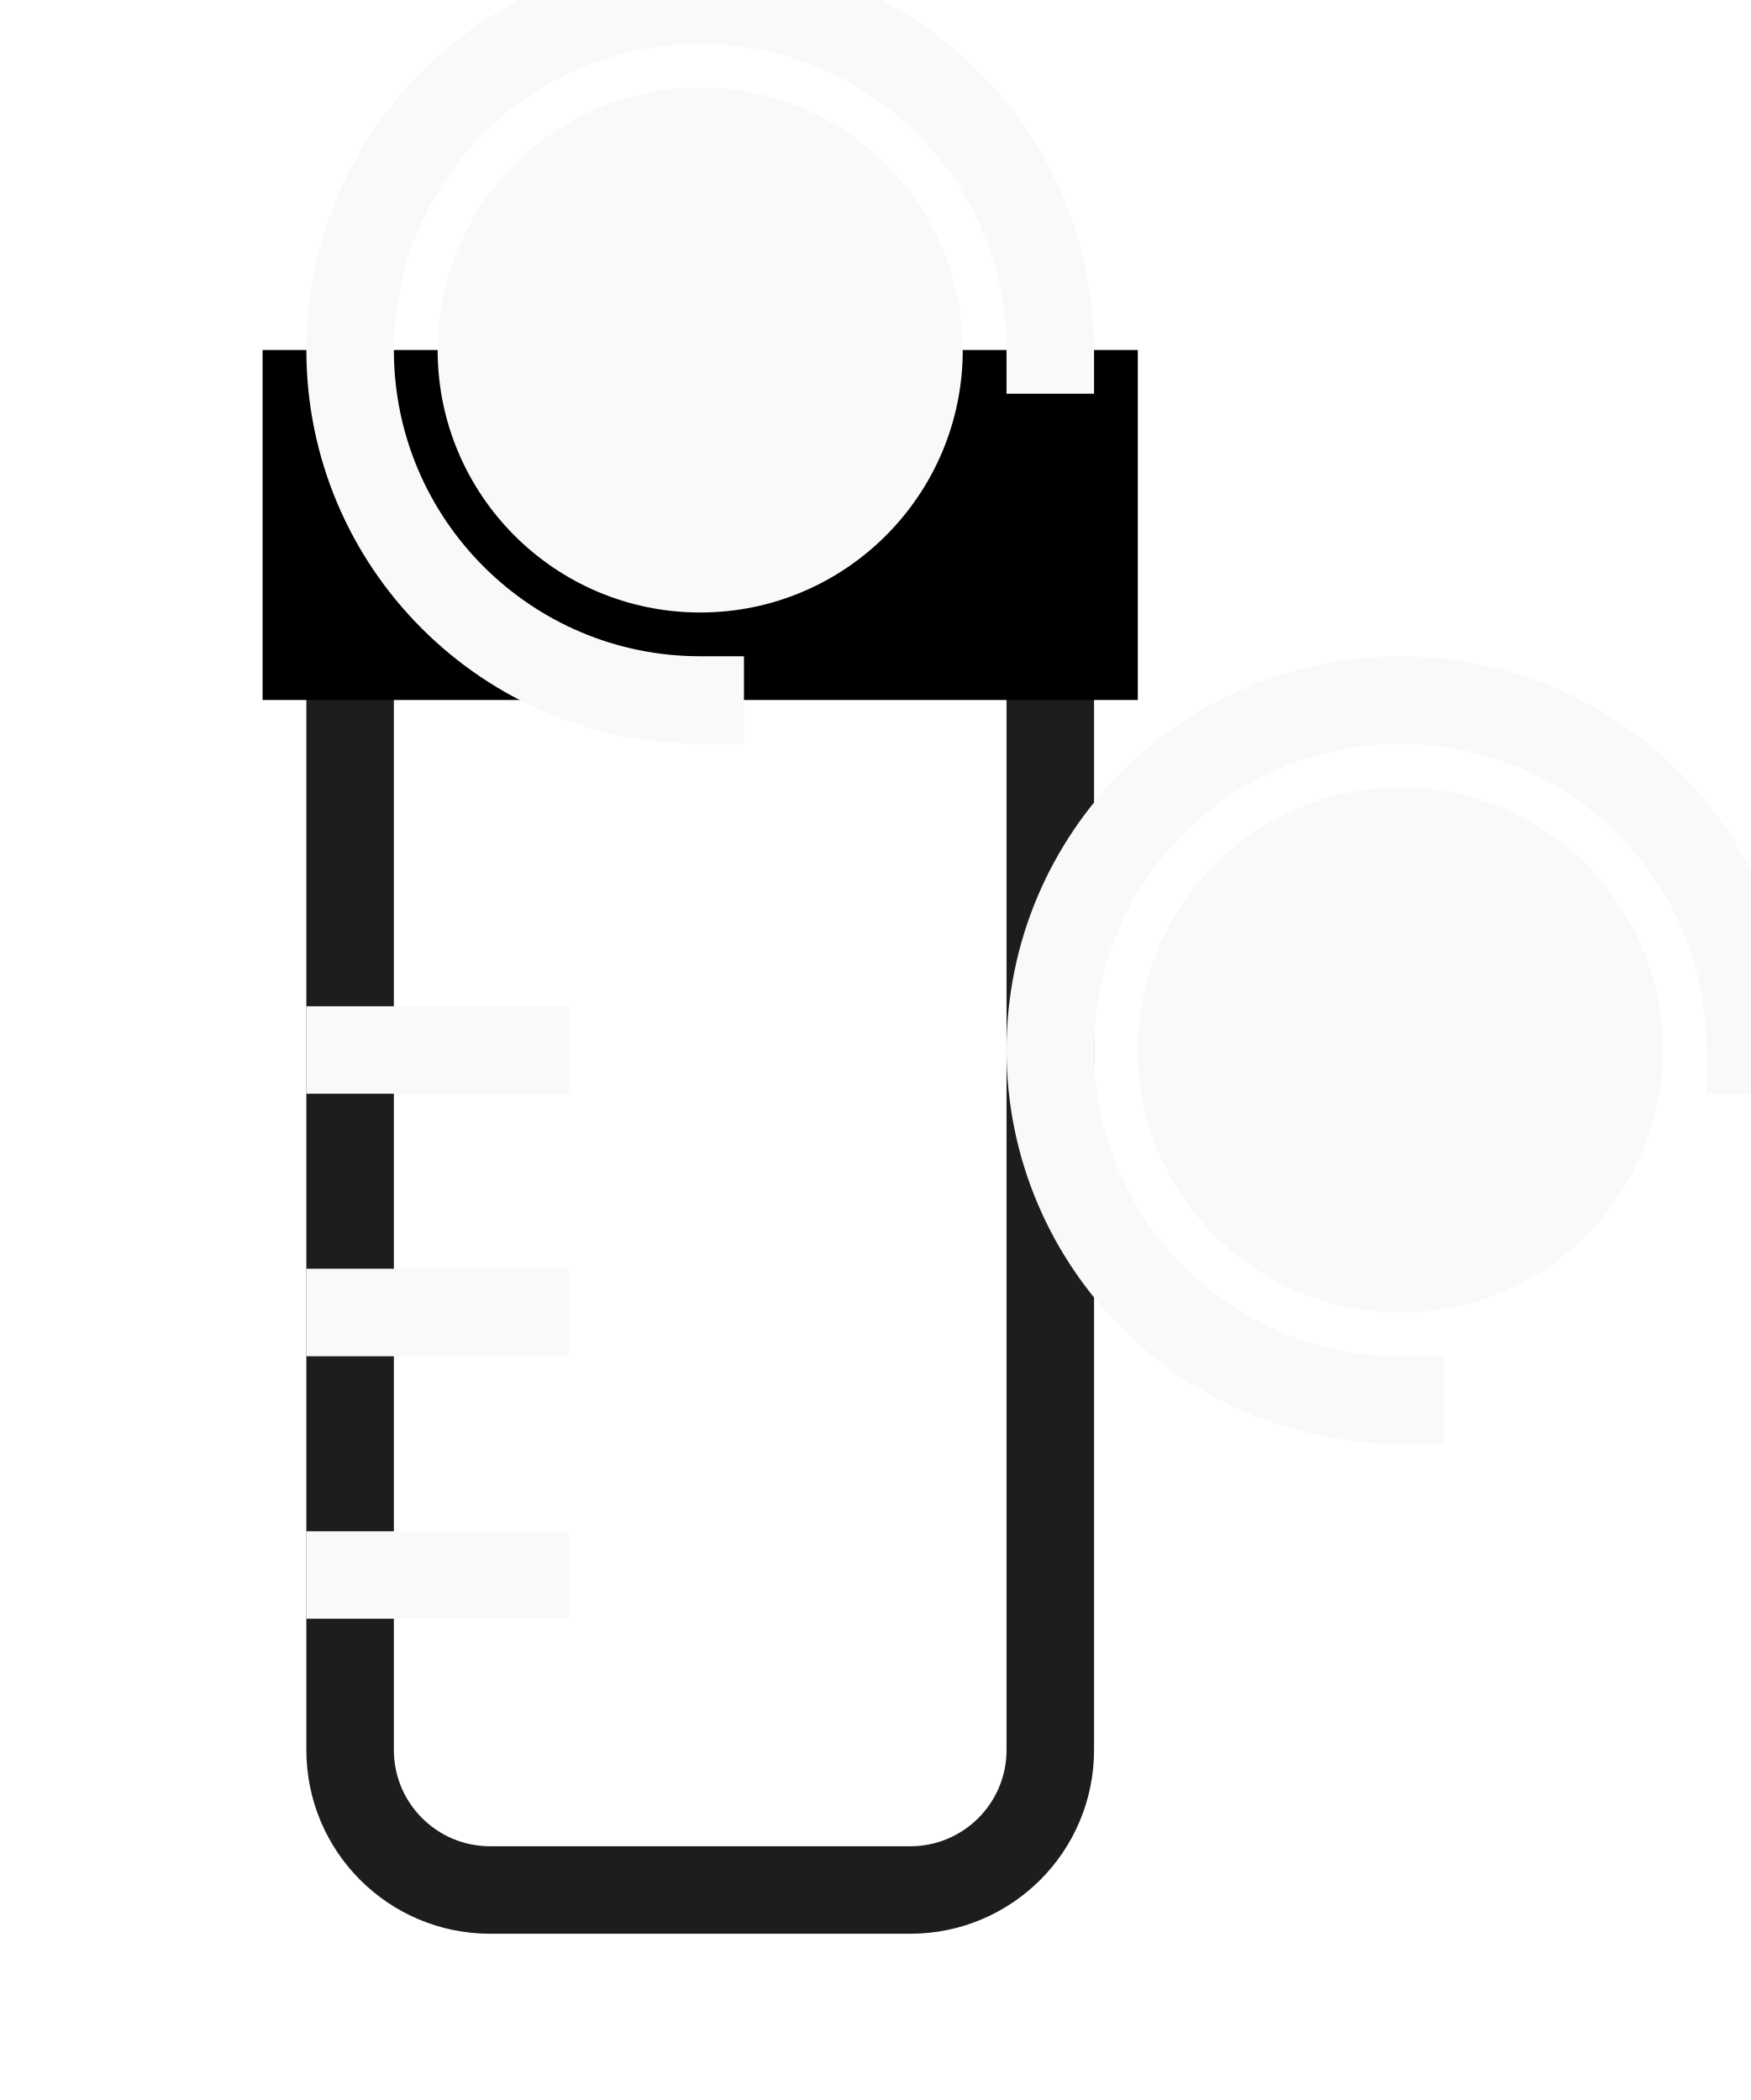
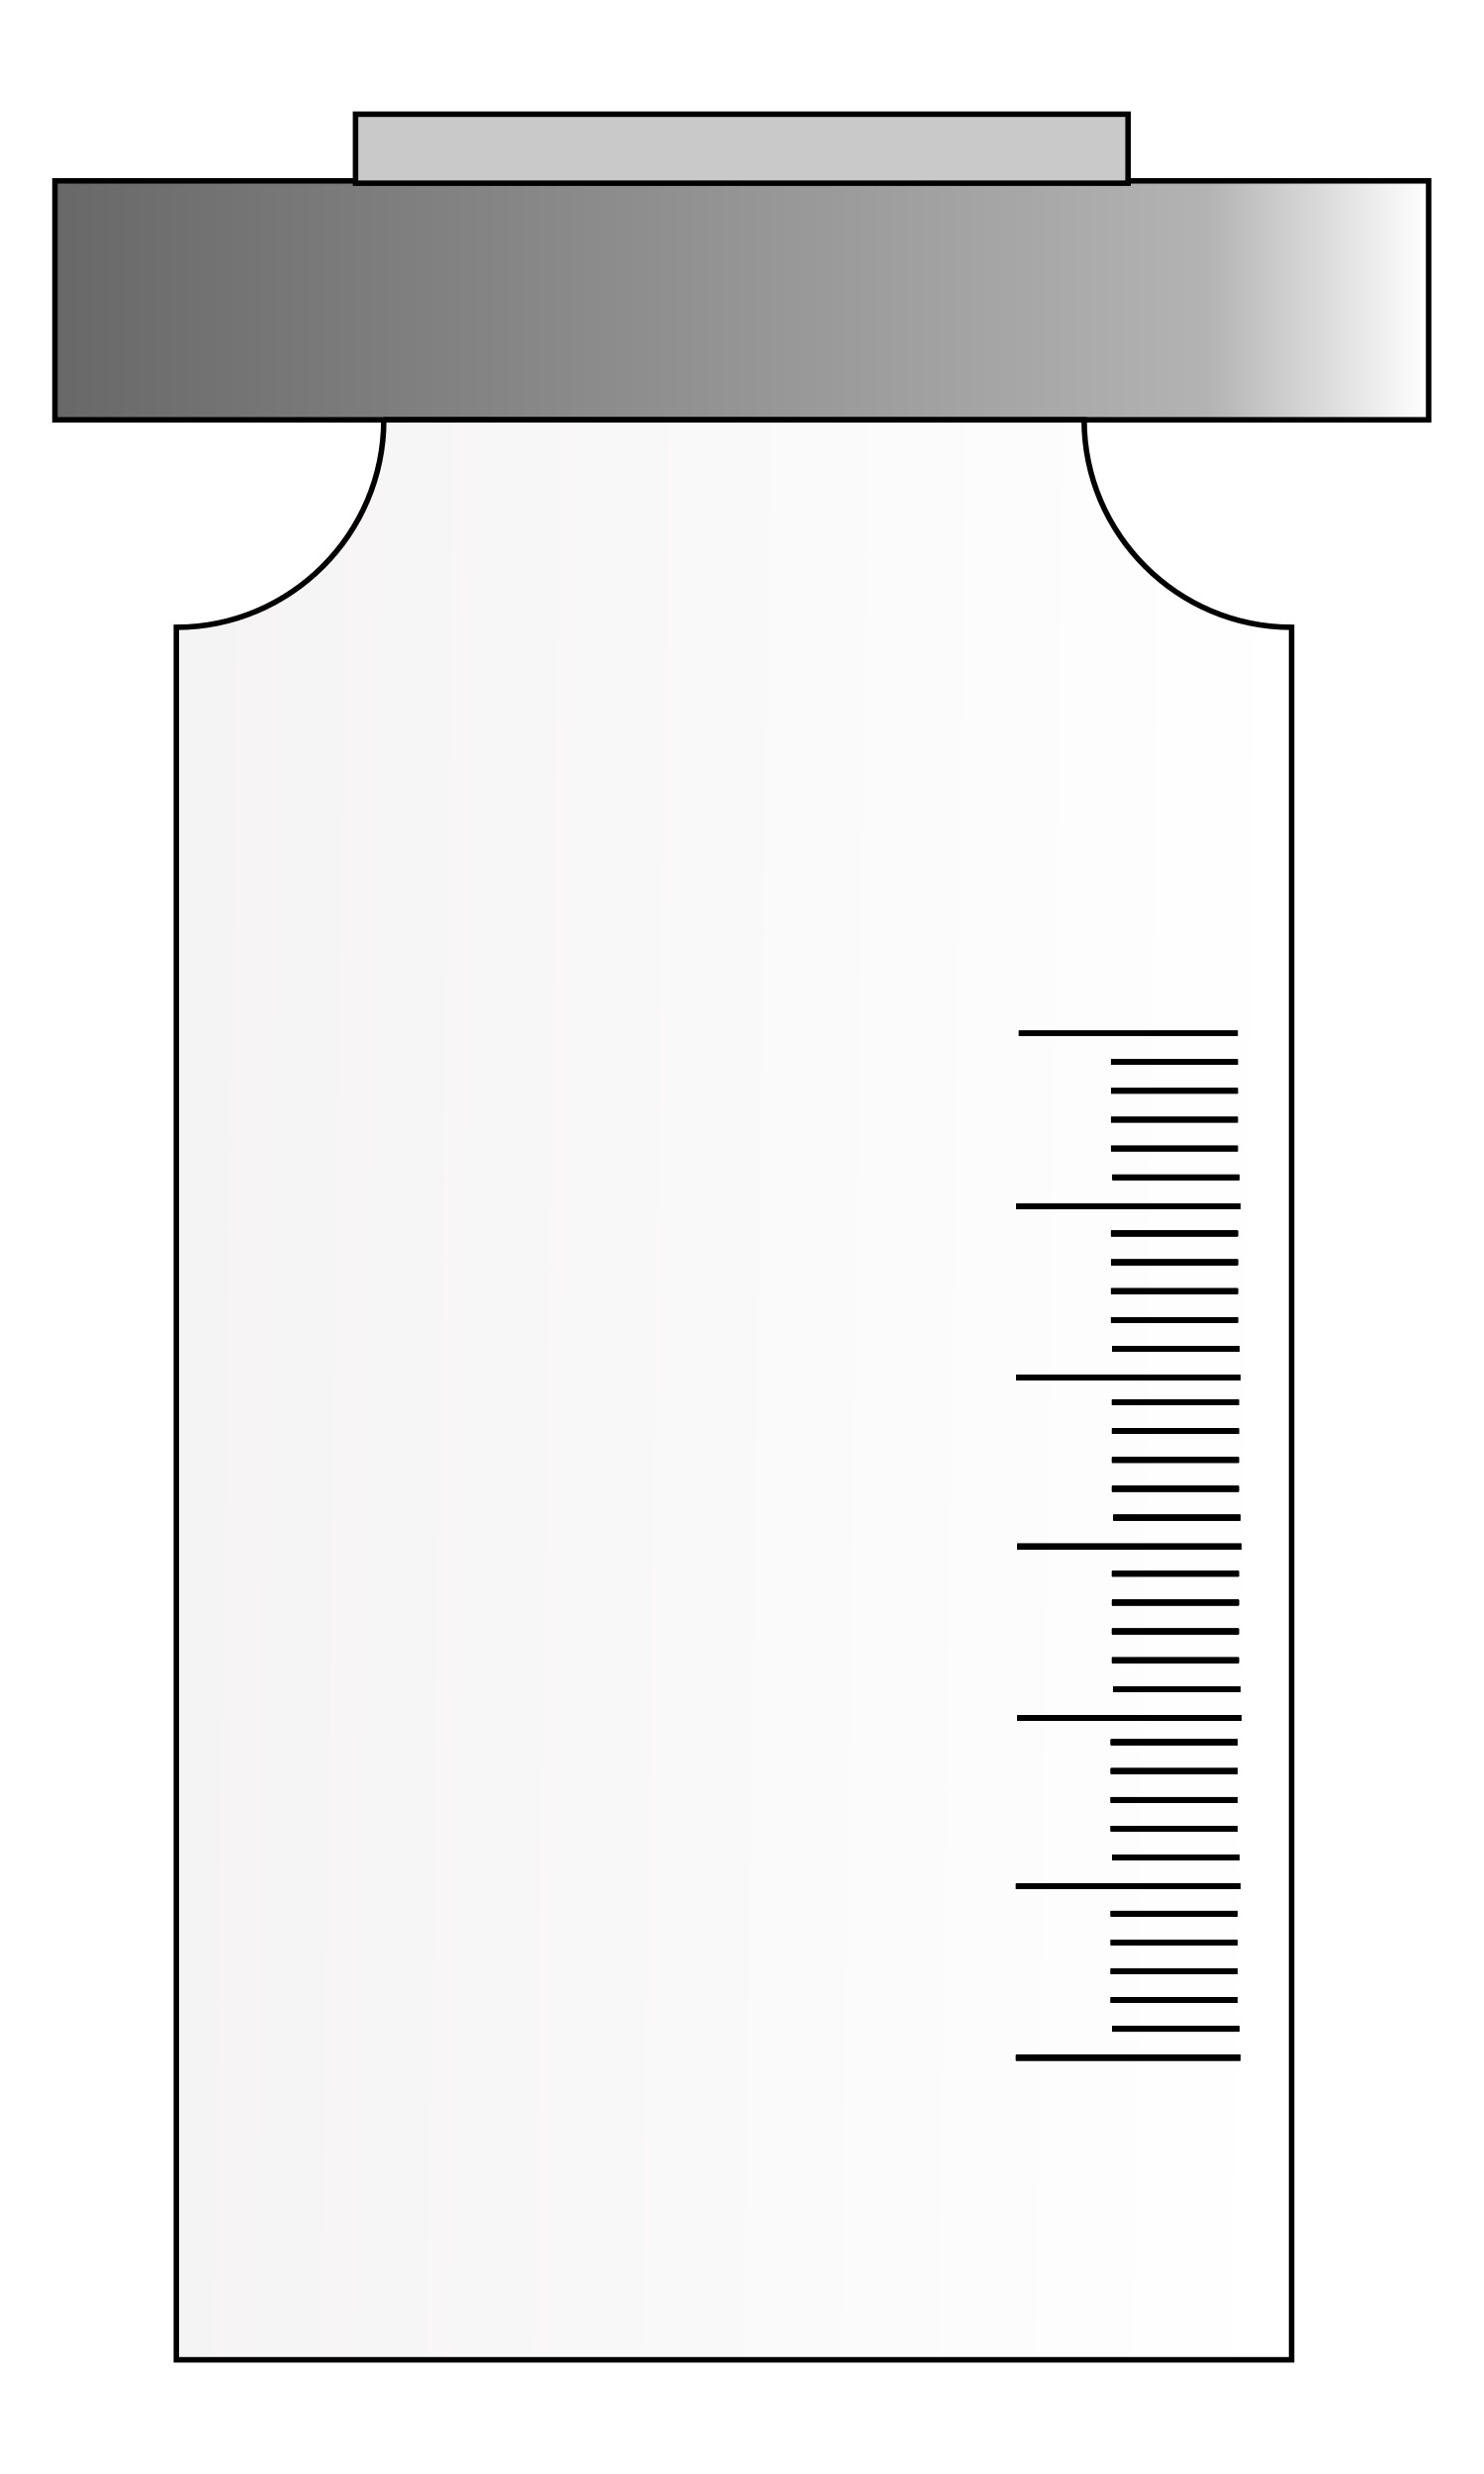
- <svg xmlns="http://www.w3.org/2000/svg" width="7.056mm" height="8.467mm" viewBox="0 0 20 24" version="1.2" baseProfile="tiny">
+ <svg xmlns="http://www.w3.org/2000/svg" xml:space="preserve" width="2.812in" height="4.688in" version="1.1" style="shape-rendering:geometricPrecision; text-rendering:geometricPrecision; image-rendering:optimizeQuality; fill-rule:evenodd; clip-rule:evenodd" viewBox="0 0 2812.5 4687.5">
  <defs>
-     <linearGradient gradientUnits="userSpaceOnUse" x1="0" y1="0" x2="16" y2="24" id="gradient1">
-       <stop offset="0" stop-color="#000000" stop-opacity="0" />
-       <stop offset="1" stop-color="#000000" stop-opacity="0" />
+     <style type="text/css">
+    
+     .str0 {stroke:black;stroke-width:10.41;stroke-miterlimit:2.613}
+     .fil3 {fill:none}
+     .fil1 {fill:#C9C9C9}
+     .fil0 {fill:url(#id0)}
+     .fil2 {fill:url(#id1)}
+    
+   </style>
+     <linearGradient id="id0" gradientUnits="userSpaceOnUse" x1="104.17" y1="568.55" x2="2708.33" y2="568.55">
+       <stop offset="0" style="stop-opacity:1; stop-color:#696868" />
+       <stop offset="0.839" style="stop-opacity:1; stop-color:#B4B3B3" />
+       <stop offset="1" style="stop-opacity:1; stop-color:white" />
+     </linearGradient>
+     <linearGradient id="id1" gradientUnits="userSpaceOnUse" x1="334.18" y1="2618.52" x2="2448.66" y2="2648.17">
+       <stop offset="0" style="stop-opacity:0.498; stop-color:#EBE8E8" />
+       <stop offset="0.478" style="stop-opacity:0.498; stop-color:#F5F3F3" />
+       <stop offset="1" style="stop-opacity:0.498; stop-color:white" />
    </linearGradient>
  </defs>
-   <g fill="none" stroke="black" stroke-width="1" fill-rule="evenodd" stroke-linecap="square" stroke-linejoin="bevel">
-     <g fill="none" stroke="#000000" stroke-opacity="1" stroke-width="1" stroke-linecap="square" stroke-linejoin="bevel" transform="matrix(1,0,0,1,0,0)" font-family="MS Shell Dlg 2" font-size="8.25" font-weight="400" font-style="normal">
- </g>
-     <g fill="none" stroke="#000000" stroke-opacity="1" stroke-width="1" stroke-linecap="square" stroke-linejoin="bevel" transform="matrix(1,0,0,1,0,0)" font-family="MS Shell Dlg 2" font-size="8.25" font-weight="400" font-style="normal">
- </g>
-     <g fill="none" stroke="#000000" stroke-opacity="1" stroke-width="1" stroke-linecap="square" stroke-linejoin="bevel" transform="matrix(1,0,0,1,0,0)" font-family="MS Shell Dlg 2" font-size="8.25" font-weight="400" font-style="normal">
- </g>
-     <g fill="none" stroke="#000000" stroke-opacity="1" stroke-width="1" stroke-linecap="square" stroke-linejoin="bevel" transform="matrix(1,0,0,1,0,0)" font-family="MS Shell Dlg 2" font-size="8.25" font-weight="400" font-style="normal">
- </g>
-     <g fill="url(#gradient1)" stroke="none" transform="matrix(1,0,0,1,0,0)" font-family="MS Shell Dlg 2" font-size="8.25" font-weight="400" font-style="normal">
-       <path vector-effect="none" fill-rule="evenodd" d="M4,21.6 L12,21.6 L12,21.6 L4,21.6 L4,21.6" />
-     </g>
-     <g fill="none" stroke="#000000" stroke-opacity="1" stroke-width="1" stroke-linecap="square" stroke-linejoin="bevel" transform="matrix(1,0,0,1,0,0)" font-family="MS Shell Dlg 2" font-size="8.25" font-weight="400" font-style="normal">
- </g>
-     <g fill="none" stroke="#000000" stroke-opacity="1" stroke-width="1" stroke-linecap="square" stroke-linejoin="bevel" transform="matrix(1,0,0,1,0,0)" font-family="MS Shell Dlg 2" font-size="8.25" font-weight="400" font-style="normal">
- </g>
-     <g fill="none" stroke="#1d1d1d" stroke-opacity="1" stroke-width="1" stroke-linecap="square" stroke-linejoin="bevel" transform="matrix(1,0,0,1,0,0)" font-family="MS Shell Dlg 2" font-size="8.25" font-weight="400" font-style="normal">
-       <path vector-effect="none" fill-rule="evenodd" d="M4,6.4 C4,5.516 4.716,4.8 5.6,4.8 L10.4,4.8 C11.284,4.8 12,5.516 12,6.4 L12,20 C12,20.884 11.284,21.6 10.4,21.6 L5.6,21.6 C4.716,21.6 4,20.884 4,20 L4,6.4" />
-     </g>
-     <g fill="#000000" fill-opacity="1" stroke="#000000" stroke-opacity="0" stroke-width="1" stroke-linecap="square" stroke-linejoin="bevel" transform="matrix(1,0,0,1,0,0)" font-family="MS Shell Dlg 2" font-size="8.25" font-weight="400" font-style="normal">
-       <rect x="3" y="4" width="10" height="4" />
-     </g>
-     <g fill="#000000" fill-opacity="1" stroke="#f9f9f9" stroke-opacity="1" stroke-width="1" stroke-linecap="square" stroke-linejoin="bevel" transform="matrix(1,0,0,1,0,0)" font-family="MS Shell Dlg 2" font-size="8.25" font-weight="400" font-style="normal">
-       <polyline fill="none" vector-effect="none" points="4,12 6,12 " />
-       <polyline fill="none" vector-effect="none" points="4,15 6,15 " />
-       <polyline fill="none" vector-effect="none" points="4,18 6,18 " />
-     </g>
-     <g fill="none" stroke="#000000" stroke-opacity="1" stroke-width="1" stroke-linecap="square" stroke-linejoin="bevel" transform="matrix(1,0,0,1,0,0)" font-family="MS Shell Dlg 2" font-size="8.25" font-weight="400" font-style="normal">
- </g>
-     <g fill="none" stroke="#000000" stroke-opacity="1" stroke-width="1" stroke-linecap="square" stroke-linejoin="bevel" transform="matrix(1,0,0,1,8,4)" font-family="MS Shell Dlg 2" font-size="8.25" font-weight="400" font-style="normal">
- </g>
-     <g fill="#f9f9f9" fill-opacity="1" stroke="#000000" stroke-opacity="0" stroke-width="1" stroke-linecap="square" stroke-linejoin="bevel" transform="matrix(1,0,0,1,8,4)" font-family="MS Shell Dlg 2" font-size="8.25" font-weight="400" font-style="normal">
-       <circle cx="0" cy="0" r="3" />
-     </g>
-     <g fill="none" stroke="#f9f9f9" stroke-opacity="1" stroke-width="1" stroke-linecap="square" stroke-linejoin="bevel" transform="matrix(1,0,0,1,8,4)" font-family="MS Shell Dlg 2" font-size="8.25" font-weight="400" font-style="normal">
-       <path vector-effect="none" fill-rule="evenodd" d="M4,0 C4,-2.209 2.209,-4 0,-4 C-2.209,-4 -4,-2.209 -4,0 C-4,2.209 -2.209,4 0,4 " />
-     </g>
-     <g fill="none" stroke="#000000" stroke-opacity="1" stroke-width="1" stroke-linecap="square" stroke-linejoin="bevel" transform="matrix(1,0,0,1,8,4)" font-family="MS Shell Dlg 2" font-size="8.25" font-weight="400" font-style="normal">
- </g>
-     <g fill="none" stroke="#000000" stroke-opacity="1" stroke-width="1" stroke-linecap="square" stroke-linejoin="bevel" transform="matrix(1,0,0,1,16,12)" font-family="MS Shell Dlg 2" font-size="8.25" font-weight="400" font-style="normal">
- </g>
-     <g fill="#f9f9f9" fill-opacity="1" stroke="#000000" stroke-opacity="0" stroke-width="1" stroke-linecap="square" stroke-linejoin="bevel" transform="matrix(1,0,0,1,16,12)" font-family="MS Shell Dlg 2" font-size="8.25" font-weight="400" font-style="normal">
-       <circle cx="0" cy="0" r="3" />
-     </g>
-     <g fill="none" stroke="#f9f9f9" stroke-opacity="1" stroke-width="1" stroke-linecap="square" stroke-linejoin="bevel" transform="matrix(1,0,0,1,16,12)" font-family="MS Shell Dlg 2" font-size="8.25" font-weight="400" font-style="normal">
-       <path vector-effect="none" fill-rule="evenodd" d="M4,0 C4,-2.209 2.209,-4 0,-4 C-2.209,-4 -4,-2.209 -4,0 C-4,2.209 -2.209,4 0,4 " />
-     </g>
-     <g fill="none" stroke="#000000" stroke-opacity="1" stroke-width="1" stroke-linecap="square" stroke-linejoin="bevel" transform="matrix(1,0,0,1,16,12)" font-family="MS Shell Dlg 2" font-size="8.25" font-weight="400" font-style="normal">
- </g>
-     <g fill="none" stroke="#000000" stroke-opacity="1" stroke-width="1" stroke-linecap="square" stroke-linejoin="bevel" transform="matrix(1,0,0,1,0,0)" font-family="MS Shell Dlg 2" font-size="8.25" font-weight="400" font-style="normal">
- </g>
+   <g id="Layer_x0020_1">
+     <rect class="fil0 str0" x="104.17" y="342.11" width="2604.17" height="452.86" />
+     <rect class="fil1 str0" x="673.99" y="215.78" width="1464.52" height="130.76" />
+     <path class="fil2 str0" d="M727.56 794.98l1327.71 0c0,216.3 176.98,393.28 393.28,393.28l0 3283.46 -2114.26 0 0 -3283.46c216.3,0 393.28,-176.97 393.28,-393.28z" />
+     <line class="fil3 str0" x1="1931.41" y1="1957.53" x2="2346.54" y2="1957.53" />
+     <line class="fil3 str0" x1="2106.19" y1="2012.15" x2="2346.53" y2="2012.15" />
+     <line class="fil3 str0" x1="2106.21" y1="2066.78" x2="2346.55" y2="2066.78" />
+     <line class="fil3 str0" x1="2106.19" y1="2121.4" x2="2346.53" y2="2121.4" />
+     <line class="fil3 str0" x1="2106.19" y1="2176.02" x2="2346.53" y2="2176.02" />
+     <line class="fil3 str0" x1="2108.93" y1="2230.64" x2="2349.26" y2="2230.64" />
+     <line class="fil3 str0" x1="1926.33" y1="2285.26" x2="2351.6" y2="2285.26" />
+     <line class="fil3 str0" x1="1931.41" y1="1957.53" x2="2346.54" y2="1957.53" />
+     <line class="fil3 str0" x1="2106.19" y1="2012.15" x2="2346.53" y2="2012.15" />
+     <line class="fil3 str0" x1="2106.21" y1="2066.78" x2="2346.55" y2="2066.78" />
+     <line class="fil3 str0" x1="2106.19" y1="2121.4" x2="2346.53" y2="2121.4" />
+     <line class="fil3 str0" x1="2106.19" y1="2176.02" x2="2346.53" y2="2176.02" />
+     <line class="fil3 str0" x1="2108.93" y1="2230.64" x2="2349.26" y2="2230.64" />
+     <line class="fil3 str0" x1="1926.33" y1="2285.26" x2="2351.6" y2="2285.26" />
+     <line class="fil3 str0" x1="2106.19" y1="2337.06" x2="2346.53" y2="2337.06" />
+     <line class="fil3 str0" x1="2106.21" y1="2391.69" x2="2346.55" y2="2391.69" />
+     <line class="fil3 str0" x1="2106.19" y1="2446.31" x2="2346.53" y2="2446.31" />
+     <line class="fil3 str0" x1="2106.19" y1="2500.93" x2="2346.53" y2="2500.93" />
+     <line class="fil3 str0" x1="2108.93" y1="2555.55" x2="2349.26" y2="2555.55" />
+     <line class="fil3 str0" x1="1926.33" y1="2610.17" x2="2351.6" y2="2610.17" />
+     <line class="fil3 str0" x1="2106.19" y1="2337.06" x2="2346.53" y2="2337.06" />
+     <line class="fil3 str0" x1="2106.21" y1="2391.69" x2="2346.55" y2="2391.69" />
+     <line class="fil3 str0" x1="2106.19" y1="2446.31" x2="2346.53" y2="2446.31" />
+     <line class="fil3 str0" x1="2106.19" y1="2500.93" x2="2346.53" y2="2500.93" />
+     <line class="fil3 str0" x1="2108.93" y1="2555.55" x2="2349.26" y2="2555.55" />
+     <line class="fil3 str0" x1="1926.33" y1="2610.17" x2="2351.6" y2="2610.17" />
+     <line class="fil3 str0" x1="2108.02" y1="2657.07" x2="2348.35" y2="2657.07" />
+     <line class="fil3 str0" x1="2108.04" y1="2711.7" x2="2348.37" y2="2711.7" />
+     <line class="fil3 str0" x1="2108.02" y1="2766.32" x2="2348.35" y2="2766.32" />
+     <line class="fil3 str0" x1="2108.02" y1="2820.94" x2="2348.35" y2="2820.94" />
+     <line class="fil3 str0" x1="2110.76" y1="2875.56" x2="2351.09" y2="2875.56" />
+     <line class="fil3 str0" x1="1928.16" y1="2930.18" x2="2353.43" y2="2930.18" />
+     <line class="fil3 str0" x1="2108.02" y1="2657.07" x2="2348.35" y2="2657.07" />
+     <line class="fil3 str0" x1="2108.04" y1="2711.7" x2="2348.37" y2="2711.7" />
+     <line class="fil3 str0" x1="2108.02" y1="2766.32" x2="2348.35" y2="2766.32" />
+     <line class="fil3 str0" x1="2108.02" y1="2820.94" x2="2348.35" y2="2820.94" />
+     <line class="fil3 str0" x1="2110.76" y1="2875.56" x2="2351.09" y2="2875.56" />
+     <line class="fil3 str0" x1="1928.16" y1="2930.18" x2="2353.43" y2="2930.18" />
+     <line class="fil3 str0" x1="2108.02" y1="2981.98" x2="2348.35" y2="2981.98" />
+     <line class="fil3 str0" x1="2108.04" y1="3036.61" x2="2348.37" y2="3036.61" />
+     <line class="fil3 str0" x1="2108.02" y1="3091.23" x2="2348.35" y2="3091.23" />
+     <line class="fil3 str0" x1="2108.02" y1="3145.85" x2="2348.35" y2="3145.85" />
+     <line class="fil3 str0" x1="2110.76" y1="3200.47" x2="2351.09" y2="3200.47" />
+     <line class="fil3 str0" x1="1928.16" y1="3255.09" x2="2353.43" y2="3255.09" />
+     <line class="fil3 str0" x1="2108.02" y1="2981.98" x2="2348.35" y2="2981.98" />
+     <line class="fil3 str0" x1="2108.04" y1="3036.61" x2="2348.37" y2="3036.61" />
+     <line class="fil3 str0" x1="2108.02" y1="3091.23" x2="2348.35" y2="3091.23" />
+     <line class="fil3 str0" x1="2108.02" y1="3145.85" x2="2348.35" y2="3145.85" />
+     <line class="fil3 str0" x1="2110.76" y1="3200.47" x2="2351.09" y2="3200.47" />
+     <line class="fil3 str0" x1="1928.16" y1="3255.09" x2="2353.43" y2="3255.09" />
+     <line class="fil3 str0" x1="2106.19" y1="2012.15" x2="2346.53" y2="2012.15" />
+     <line class="fil3 str0" x1="2106.21" y1="2066.78" x2="2346.55" y2="2066.78" />
+     <line class="fil3 str0" x1="2106.19" y1="2121.4" x2="2346.53" y2="2121.4" />
+     <line class="fil3 str0" x1="2106.19" y1="2176.02" x2="2346.53" y2="2176.02" />
+     <line class="fil3 str0" x1="2108.93" y1="2230.64" x2="2349.26" y2="2230.64" />
+     <line class="fil3 str0" x1="1926.33" y1="2285.26" x2="2351.6" y2="2285.26" />
+     <line class="fil3 str0" x1="2106.19" y1="2012.15" x2="2346.53" y2="2012.15" />
+     <line class="fil3 str0" x1="2106.21" y1="2066.78" x2="2346.55" y2="2066.78" />
+     <line class="fil3 str0" x1="2106.19" y1="2121.4" x2="2346.53" y2="2121.4" />
+     <line class="fil3 str0" x1="2106.19" y1="2176.02" x2="2346.53" y2="2176.02" />
+     <line class="fil3 str0" x1="2108.93" y1="2230.64" x2="2349.26" y2="2230.64" />
+     <line class="fil3 str0" x1="1926.33" y1="2285.26" x2="2351.6" y2="2285.26" />
+     <line class="fil3 str0" x1="2106.19" y1="2337.06" x2="2346.53" y2="2337.06" />
+     <line class="fil3 str0" x1="2106.21" y1="2391.69" x2="2346.55" y2="2391.69" />
+     <line class="fil3 str0" x1="2106.19" y1="2446.31" x2="2346.53" y2="2446.31" />
+     <line class="fil3 str0" x1="2106.19" y1="2500.93" x2="2346.53" y2="2500.93" />
+     <line class="fil3 str0" x1="2108.93" y1="2555.55" x2="2349.26" y2="2555.55" />
+     <line class="fil3 str0" x1="1926.33" y1="2610.17" x2="2351.6" y2="2610.17" />
+     <line class="fil3 str0" x1="2106.19" y1="2337.06" x2="2346.53" y2="2337.06" />
+     <line class="fil3 str0" x1="2106.21" y1="2391.69" x2="2346.55" y2="2391.69" />
+     <line class="fil3 str0" x1="2106.19" y1="2446.31" x2="2346.53" y2="2446.31" />
+     <line class="fil3 str0" x1="2106.19" y1="2500.93" x2="2346.53" y2="2500.93" />
+     <line class="fil3 str0" x1="2108.93" y1="2555.55" x2="2349.26" y2="2555.55" />
+     <line class="fil3 str0" x1="1926.33" y1="2610.17" x2="2351.6" y2="2610.17" />
+     <line class="fil3 str0" x1="2108.02" y1="2657.07" x2="2348.35" y2="2657.07" />
+     <line class="fil3 str0" x1="2108.04" y1="2711.7" x2="2348.37" y2="2711.7" />
+     <line class="fil3 str0" x1="2108.02" y1="2766.32" x2="2348.35" y2="2766.32" />
+     <line class="fil3 str0" x1="2108.02" y1="2820.94" x2="2348.35" y2="2820.94" />
+     <line class="fil3 str0" x1="2110.76" y1="2875.56" x2="2351.09" y2="2875.56" />
+     <line class="fil3 str0" x1="1928.16" y1="2930.18" x2="2353.43" y2="2930.18" />
+     <line class="fil3 str0" x1="2108.02" y1="2657.07" x2="2348.35" y2="2657.07" />
+     <line class="fil3 str0" x1="2108.04" y1="2711.7" x2="2348.37" y2="2711.7" />
+     <line class="fil3 str0" x1="2108.02" y1="2766.32" x2="2348.35" y2="2766.32" />
+     <line class="fil3 str0" x1="2108.02" y1="2820.94" x2="2348.35" y2="2820.94" />
+     <line class="fil3 str0" x1="2110.76" y1="2875.56" x2="2351.09" y2="2875.56" />
+     <line class="fil3 str0" x1="1928.16" y1="2930.18" x2="2353.43" y2="2930.18" />
+     <line class="fil3 str0" x1="2108.02" y1="2981.98" x2="2348.35" y2="2981.98" />
+     <line class="fil3 str0" x1="2108.04" y1="3036.61" x2="2348.37" y2="3036.61" />
+     <line class="fil3 str0" x1="2108.02" y1="3091.23" x2="2348.35" y2="3091.23" />
+     <line class="fil3 str0" x1="2108.02" y1="3145.85" x2="2348.35" y2="3145.85" />
+     <line class="fil3 str0" x1="2110.76" y1="3200.47" x2="2351.09" y2="3200.47" />
+     <line class="fil3 str0" x1="1928.16" y1="3255.09" x2="2353.43" y2="3255.09" />
+     <line class="fil3 str0" x1="2108.02" y1="2981.98" x2="2348.35" y2="2981.98" />
+     <line class="fil3 str0" x1="2108.04" y1="3036.61" x2="2348.37" y2="3036.61" />
+     <line class="fil3 str0" x1="2108.02" y1="3091.23" x2="2348.35" y2="3091.23" />
+     <line class="fil3 str0" x1="2108.02" y1="3145.85" x2="2348.35" y2="3145.85" />
+     <line class="fil3 str0" x1="2110.76" y1="3200.47" x2="2351.09" y2="3200.47" />
+     <line class="fil3 str0" x1="1928.16" y1="3255.09" x2="2353.43" y2="3255.09" />
+     <line class="fil3 str0" x1="2106.19" y1="2337.06" x2="2346.53" y2="2337.06" />
+     <line class="fil3 str0" x1="2106.21" y1="2391.69" x2="2346.55" y2="2391.69" />
+     <line class="fil3 str0" x1="2106.19" y1="2446.31" x2="2346.53" y2="2446.31" />
+     <line class="fil3 str0" x1="2106.19" y1="2500.93" x2="2346.53" y2="2500.93" />
+     <line class="fil3 str0" x1="2108.93" y1="2555.55" x2="2349.26" y2="2555.55" />
+     <line class="fil3 str0" x1="1926.33" y1="2610.17" x2="2351.6" y2="2610.17" />
+     <line class="fil3 str0" x1="2106.19" y1="2337.06" x2="2346.53" y2="2337.06" />
+     <line class="fil3 str0" x1="2106.21" y1="2391.69" x2="2346.55" y2="2391.69" />
+     <line class="fil3 str0" x1="2106.19" y1="2446.31" x2="2346.53" y2="2446.31" />
+     <line class="fil3 str0" x1="2106.19" y1="2500.93" x2="2346.53" y2="2500.93" />
+     <line class="fil3 str0" x1="2108.93" y1="2555.55" x2="2349.26" y2="2555.55" />
+     <line class="fil3 str0" x1="1926.33" y1="2610.17" x2="2351.6" y2="2610.17" />
+     <line class="fil3 str0" x1="2108.02" y1="2657.07" x2="2348.35" y2="2657.07" />
+     <line class="fil3 str0" x1="2108.04" y1="2711.7" x2="2348.37" y2="2711.7" />
+     <line class="fil3 str0" x1="2108.02" y1="2766.32" x2="2348.35" y2="2766.32" />
+     <line class="fil3 str0" x1="2108.02" y1="2820.94" x2="2348.35" y2="2820.94" />
+     <line class="fil3 str0" x1="2110.76" y1="2875.56" x2="2351.09" y2="2875.56" />
+     <line class="fil3 str0" x1="1928.16" y1="2930.18" x2="2353.43" y2="2930.18" />
+     <line class="fil3 str0" x1="2108.02" y1="2657.07" x2="2348.35" y2="2657.07" />
+     <line class="fil3 str0" x1="2108.04" y1="2711.7" x2="2348.37" y2="2711.7" />
+     <line class="fil3 str0" x1="2108.02" y1="2766.32" x2="2348.35" y2="2766.32" />
+     <line class="fil3 str0" x1="2108.02" y1="2820.94" x2="2348.35" y2="2820.94" />
+     <line class="fil3 str0" x1="2110.76" y1="2875.56" x2="2351.09" y2="2875.56" />
+     <line class="fil3 str0" x1="1928.16" y1="2930.18" x2="2353.43" y2="2930.18" />
+     <line class="fil3 str0" x1="2108.02" y1="2981.98" x2="2348.35" y2="2981.98" />
+     <line class="fil3 str0" x1="2108.04" y1="3036.61" x2="2348.37" y2="3036.61" />
+     <line class="fil3 str0" x1="2108.02" y1="3091.23" x2="2348.35" y2="3091.23" />
+     <line class="fil3 str0" x1="2108.02" y1="3145.85" x2="2348.35" y2="3145.85" />
+     <line class="fil3 str0" x1="2110.76" y1="3200.47" x2="2351.09" y2="3200.47" />
+     <line class="fil3 str0" x1="1928.16" y1="3255.09" x2="2353.43" y2="3255.09" />
+     <line class="fil3 str0" x1="2108.02" y1="2981.98" x2="2348.35" y2="2981.98" />
+     <line class="fil3 str0" x1="2108.04" y1="3036.61" x2="2348.37" y2="3036.61" />
+     <line class="fil3 str0" x1="2108.02" y1="3091.23" x2="2348.35" y2="3091.23" />
+     <line class="fil3 str0" x1="2108.02" y1="3145.85" x2="2348.35" y2="3145.85" />
+     <line class="fil3 str0" x1="2110.76" y1="3200.47" x2="2351.09" y2="3200.47" />
+     <line class="fil3 str0" x1="1928.16" y1="3255.09" x2="2353.43" y2="3255.09" />
+     <line class="fil3 str0" x1="2106.19" y1="2337.06" x2="2346.53" y2="2337.06" />
+     <line class="fil3 str0" x1="2106.21" y1="2391.69" x2="2346.55" y2="2391.69" />
+     <line class="fil3 str0" x1="2106.19" y1="2446.31" x2="2346.53" y2="2446.31" />
+     <line class="fil3 str0" x1="2106.19" y1="2500.93" x2="2346.53" y2="2500.93" />
+     <line class="fil3 str0" x1="2108.93" y1="2555.55" x2="2349.26" y2="2555.55" />
+     <line class="fil3 str0" x1="1926.33" y1="2610.17" x2="2351.6" y2="2610.17" />
+     <line class="fil3 str0" x1="2106.19" y1="2337.06" x2="2346.53" y2="2337.06" />
+     <line class="fil3 str0" x1="2106.21" y1="2391.69" x2="2346.55" y2="2391.69" />
+     <line class="fil3 str0" x1="2106.19" y1="2446.31" x2="2346.53" y2="2446.31" />
+     <line class="fil3 str0" x1="2106.19" y1="2500.93" x2="2346.53" y2="2500.93" />
+     <line class="fil3 str0" x1="2108.93" y1="2555.55" x2="2349.26" y2="2555.55" />
+     <line class="fil3 str0" x1="1926.33" y1="2610.17" x2="2351.6" y2="2610.17" />
+     <line class="fil3 str0" x1="2108.02" y1="2657.07" x2="2348.35" y2="2657.07" />
+     <line class="fil3 str0" x1="2108.04" y1="2711.7" x2="2348.37" y2="2711.7" />
+     <line class="fil3 str0" x1="2108.02" y1="2766.32" x2="2348.35" y2="2766.32" />
+     <line class="fil3 str0" x1="2108.02" y1="2820.94" x2="2348.35" y2="2820.94" />
+     <line class="fil3 str0" x1="2110.76" y1="2875.56" x2="2351.09" y2="2875.56" />
+     <line class="fil3 str0" x1="1928.16" y1="2930.18" x2="2353.43" y2="2930.18" />
+     <line class="fil3 str0" x1="2108.02" y1="2657.07" x2="2348.35" y2="2657.07" />
+     <line class="fil3 str0" x1="2108.04" y1="2711.7" x2="2348.37" y2="2711.7" />
+     <line class="fil3 str0" x1="2108.02" y1="2766.32" x2="2348.35" y2="2766.32" />
+     <line class="fil3 str0" x1="2108.02" y1="2820.94" x2="2348.35" y2="2820.94" />
+     <line class="fil3 str0" x1="2110.76" y1="2875.56" x2="2351.09" y2="2875.56" />
+     <line class="fil3 str0" x1="1928.16" y1="2930.18" x2="2353.43" y2="2930.18" />
+     <line class="fil3 str0" x1="2108.02" y1="2981.98" x2="2348.35" y2="2981.98" />
+     <line class="fil3 str0" x1="2108.04" y1="3036.61" x2="2348.37" y2="3036.61" />
+     <line class="fil3 str0" x1="2108.02" y1="3091.23" x2="2348.35" y2="3091.23" />
+     <line class="fil3 str0" x1="2108.02" y1="3145.85" x2="2348.35" y2="3145.85" />
+     <line class="fil3 str0" x1="2110.76" y1="3200.47" x2="2351.09" y2="3200.47" />
+     <line class="fil3 str0" x1="1928.16" y1="3255.09" x2="2353.43" y2="3255.09" />
+     <line class="fil3 str0" x1="2108.02" y1="2981.98" x2="2348.35" y2="2981.98" />
+     <line class="fil3 str0" x1="2108.04" y1="3036.61" x2="2348.37" y2="3036.61" />
+     <line class="fil3 str0" x1="2108.02" y1="3091.23" x2="2348.35" y2="3091.23" />
+     <line class="fil3 str0" x1="2108.02" y1="3145.85" x2="2348.35" y2="3145.85" />
+     <line class="fil3 str0" x1="2110.76" y1="3200.47" x2="2351.09" y2="3200.47" />
+     <line class="fil3 str0" x1="1928.16" y1="3255.09" x2="2353.43" y2="3255.09" />
+     <line class="fil3 str0" x1="2105.92" y1="3301.24" x2="2346.26" y2="3301.24" />
+     <line class="fil3 str0" x1="2105.94" y1="3355.86" x2="2346.28" y2="3355.86" />
+     <line class="fil3 str0" x1="2105.92" y1="3410.48" x2="2346.26" y2="3410.48" />
+     <line class="fil3 str0" x1="2105.92" y1="3465.11" x2="2346.26" y2="3465.11" />
+     <line class="fil3 str0" x1="2108.66" y1="3519.72" x2="2348.99" y2="3519.72" />
+     <line class="fil3 str0" x1="1926.06" y1="3574.35" x2="2351.33" y2="3574.35" />
+     <line class="fil3 str0" x1="2105.92" y1="3301.24" x2="2346.26" y2="3301.24" />
+     <line class="fil3 str0" x1="2105.94" y1="3355.86" x2="2346.28" y2="3355.86" />
+     <line class="fil3 str0" x1="2105.92" y1="3410.48" x2="2346.26" y2="3410.48" />
+     <line class="fil3 str0" x1="2105.92" y1="3465.11" x2="2346.26" y2="3465.11" />
+     <line class="fil3 str0" x1="2108.66" y1="3519.72" x2="2348.99" y2="3519.72" />
+     <line class="fil3 str0" x1="1926.06" y1="3574.35" x2="2351.33" y2="3574.35" />
+     <line class="fil3 str0" x1="2105.92" y1="3626.15" x2="2346.26" y2="3626.15" />
+     <line class="fil3 str0" x1="2105.94" y1="3680.77" x2="2346.28" y2="3680.77" />
+     <line class="fil3 str0" x1="2105.92" y1="3735.39" x2="2346.26" y2="3735.39" />
+     <line class="fil3 str0" x1="2105.92" y1="3790.01" x2="2346.26" y2="3790.01" />
+     <line class="fil3 str0" x1="2108.66" y1="3844.63" x2="2348.99" y2="3844.63" />
+     <line class="fil3 str0" x1="1926.06" y1="3899.26" x2="2351.33" y2="3899.26" />
+     <line class="fil3 str0" x1="2105.92" y1="3626.15" x2="2346.26" y2="3626.15" />
+     <line class="fil3 str0" x1="2105.94" y1="3680.77" x2="2346.28" y2="3680.77" />
+     <line class="fil3 str0" x1="2105.92" y1="3735.39" x2="2346.26" y2="3735.39" />
+     <line class="fil3 str0" x1="2105.92" y1="3790.01" x2="2346.26" y2="3790.01" />
+     <line class="fil3 str0" x1="2108.66" y1="3844.63" x2="2348.99" y2="3844.63" />
+     <line class="fil3 str0" x1="1926.06" y1="3899.26" x2="2351.33" y2="3899.26" />
+     <line class="fil3 str0" x1="2105.92" y1="3301.24" x2="2346.26" y2="3301.24" />
+     <line class="fil3 str0" x1="2105.94" y1="3355.86" x2="2346.28" y2="3355.86" />
+     <line class="fil3 str0" x1="2105.92" y1="3410.48" x2="2346.26" y2="3410.48" />
+     <line class="fil3 str0" x1="2105.92" y1="3465.11" x2="2346.26" y2="3465.11" />
+     <line class="fil3 str0" x1="2108.66" y1="3519.72" x2="2348.99" y2="3519.72" />
+     <line class="fil3 str0" x1="1926.06" y1="3574.35" x2="2351.33" y2="3574.35" />
+     <line class="fil3 str0" x1="2105.92" y1="3301.24" x2="2346.26" y2="3301.24" />
+     <line class="fil3 str0" x1="2105.94" y1="3355.86" x2="2346.28" y2="3355.86" />
+     <line class="fil3 str0" x1="2105.92" y1="3410.48" x2="2346.26" y2="3410.48" />
+     <line class="fil3 str0" x1="2105.92" y1="3465.11" x2="2346.26" y2="3465.11" />
+     <line class="fil3 str0" x1="2108.66" y1="3519.72" x2="2348.99" y2="3519.72" />
+     <line class="fil3 str0" x1="1926.06" y1="3574.35" x2="2351.33" y2="3574.35" />
+     <line class="fil3 str0" x1="2105.92" y1="3626.15" x2="2346.26" y2="3626.15" />
+     <line class="fil3 str0" x1="2105.94" y1="3680.77" x2="2346.28" y2="3680.77" />
+     <line class="fil3 str0" x1="2105.92" y1="3735.39" x2="2346.26" y2="3735.39" />
+     <line class="fil3 str0" x1="2105.92" y1="3790.01" x2="2346.26" y2="3790.01" />
+     <line class="fil3 str0" x1="2108.66" y1="3844.63" x2="2348.99" y2="3844.63" />
+     <line class="fil3 str0" x1="1926.06" y1="3899.26" x2="2351.33" y2="3899.26" />
+     <line class="fil3 str0" x1="2105.92" y1="3626.15" x2="2346.26" y2="3626.15" />
+     <line class="fil3 str0" x1="2105.94" y1="3680.77" x2="2346.28" y2="3680.77" />
+     <line class="fil3 str0" x1="2105.92" y1="3735.39" x2="2346.26" y2="3735.39" />
+     <line class="fil3 str0" x1="2105.92" y1="3790.01" x2="2346.26" y2="3790.01" />
+     <line class="fil3 str0" x1="2108.66" y1="3844.63" x2="2348.99" y2="3844.63" />
+     <line class="fil3 str0" x1="1926.06" y1="3899.26" x2="2351.33" y2="3899.26" />
+     <line class="fil3 str0" x1="2105.92" y1="3301.24" x2="2346.26" y2="3301.24" />
+     <line class="fil3 str0" x1="2105.94" y1="3355.86" x2="2346.28" y2="3355.86" />
+     <line class="fil3 str0" x1="2105.92" y1="3410.48" x2="2346.26" y2="3410.48" />
+     <line class="fil3 str0" x1="2105.92" y1="3465.11" x2="2346.26" y2="3465.11" />
+     <line class="fil3 str0" x1="2108.66" y1="3519.72" x2="2348.99" y2="3519.72" />
+     <line class="fil3 str0" x1="1926.06" y1="3574.35" x2="2351.33" y2="3574.35" />
+     <line class="fil3 str0" x1="2105.92" y1="3301.24" x2="2346.26" y2="3301.24" />
+     <line class="fil3 str0" x1="2105.94" y1="3355.86" x2="2346.28" y2="3355.86" />
+     <line class="fil3 str0" x1="2105.92" y1="3410.48" x2="2346.26" y2="3410.48" />
+     <line class="fil3 str0" x1="2105.92" y1="3465.11" x2="2346.26" y2="3465.11" />
+     <line class="fil3 str0" x1="2108.66" y1="3519.72" x2="2348.99" y2="3519.72" />
+     <line class="fil3 str0" x1="1926.06" y1="3574.35" x2="2351.33" y2="3574.35" />
+     <line class="fil3 str0" x1="2105.92" y1="3626.15" x2="2346.26" y2="3626.15" />
+     <line class="fil3 str0" x1="2105.94" y1="3680.77" x2="2346.28" y2="3680.77" />
+     <line class="fil3 str0" x1="2105.92" y1="3735.39" x2="2346.26" y2="3735.39" />
+     <line class="fil3 str0" x1="2105.92" y1="3790.01" x2="2346.26" y2="3790.01" />
+     <line class="fil3 str0" x1="2108.66" y1="3844.63" x2="2348.99" y2="3844.63" />
+     <line class="fil3 str0" x1="1926.06" y1="3899.26" x2="2351.33" y2="3899.26" />
+     <line class="fil3 str0" x1="2105.92" y1="3626.15" x2="2346.26" y2="3626.15" />
+     <line class="fil3 str0" x1="2105.94" y1="3680.77" x2="2346.28" y2="3680.77" />
+     <line class="fil3 str0" x1="2105.92" y1="3735.39" x2="2346.26" y2="3735.39" />
+     <line class="fil3 str0" x1="2105.92" y1="3790.01" x2="2346.26" y2="3790.01" />
+     <line class="fil3 str0" x1="2108.66" y1="3844.63" x2="2348.99" y2="3844.63" />
+     <line class="fil3 str0" x1="1926.06" y1="3899.26" x2="2351.33" y2="3899.26" />
+     <line class="fil3 str0" x1="2105.92" y1="3301.24" x2="2346.26" y2="3301.24" />
+     <line class="fil3 str0" x1="2105.94" y1="3355.86" x2="2346.28" y2="3355.86" />
+     <line class="fil3 str0" x1="2105.92" y1="3410.48" x2="2346.26" y2="3410.48" />
+     <line class="fil3 str0" x1="2105.92" y1="3465.11" x2="2346.26" y2="3465.11" />
+     <line class="fil3 str0" x1="2108.66" y1="3519.72" x2="2348.99" y2="3519.72" />
+     <line class="fil3 str0" x1="1926.06" y1="3574.35" x2="2351.33" y2="3574.35" />
+     <line class="fil3 str0" x1="2105.92" y1="3301.24" x2="2346.26" y2="3301.24" />
+     <line class="fil3 str0" x1="2105.94" y1="3355.86" x2="2346.28" y2="3355.86" />
+     <line class="fil3 str0" x1="2105.92" y1="3410.48" x2="2346.26" y2="3410.48" />
+     <line class="fil3 str0" x1="2105.92" y1="3465.11" x2="2346.26" y2="3465.11" />
+     <line class="fil3 str0" x1="2108.66" y1="3519.72" x2="2348.99" y2="3519.72" />
+     <line class="fil3 str0" x1="1926.06" y1="3574.35" x2="2351.33" y2="3574.35" />
+     <line class="fil3 str0" x1="2105.92" y1="3626.15" x2="2346.26" y2="3626.15" />
+     <line class="fil3 str0" x1="2105.94" y1="3680.77" x2="2346.28" y2="3680.77" />
+     <line class="fil3 str0" x1="2105.92" y1="3735.39" x2="2346.26" y2="3735.39" />
+     <line class="fil3 str0" x1="2105.92" y1="3790.01" x2="2346.26" y2="3790.01" />
+     <line class="fil3 str0" x1="2108.66" y1="3844.63" x2="2348.99" y2="3844.63" />
+     <line class="fil3 str0" x1="1926.06" y1="3899.26" x2="2351.33" y2="3899.26" />
+     <line class="fil3 str0" x1="2105.92" y1="3626.15" x2="2346.26" y2="3626.15" />
+     <line class="fil3 str0" x1="2105.94" y1="3680.77" x2="2346.28" y2="3680.77" />
+     <line class="fil3 str0" x1="2105.92" y1="3735.39" x2="2346.26" y2="3735.39" />
+     <line class="fil3 str0" x1="2105.92" y1="3790.01" x2="2346.26" y2="3790.01" />
+     <line class="fil3 str0" x1="2108.66" y1="3844.63" x2="2348.99" y2="3844.63" />
+     <line class="fil3 str0" x1="1926.06" y1="3899.26" x2="2351.33" y2="3899.26" />
  </g>
</svg>
